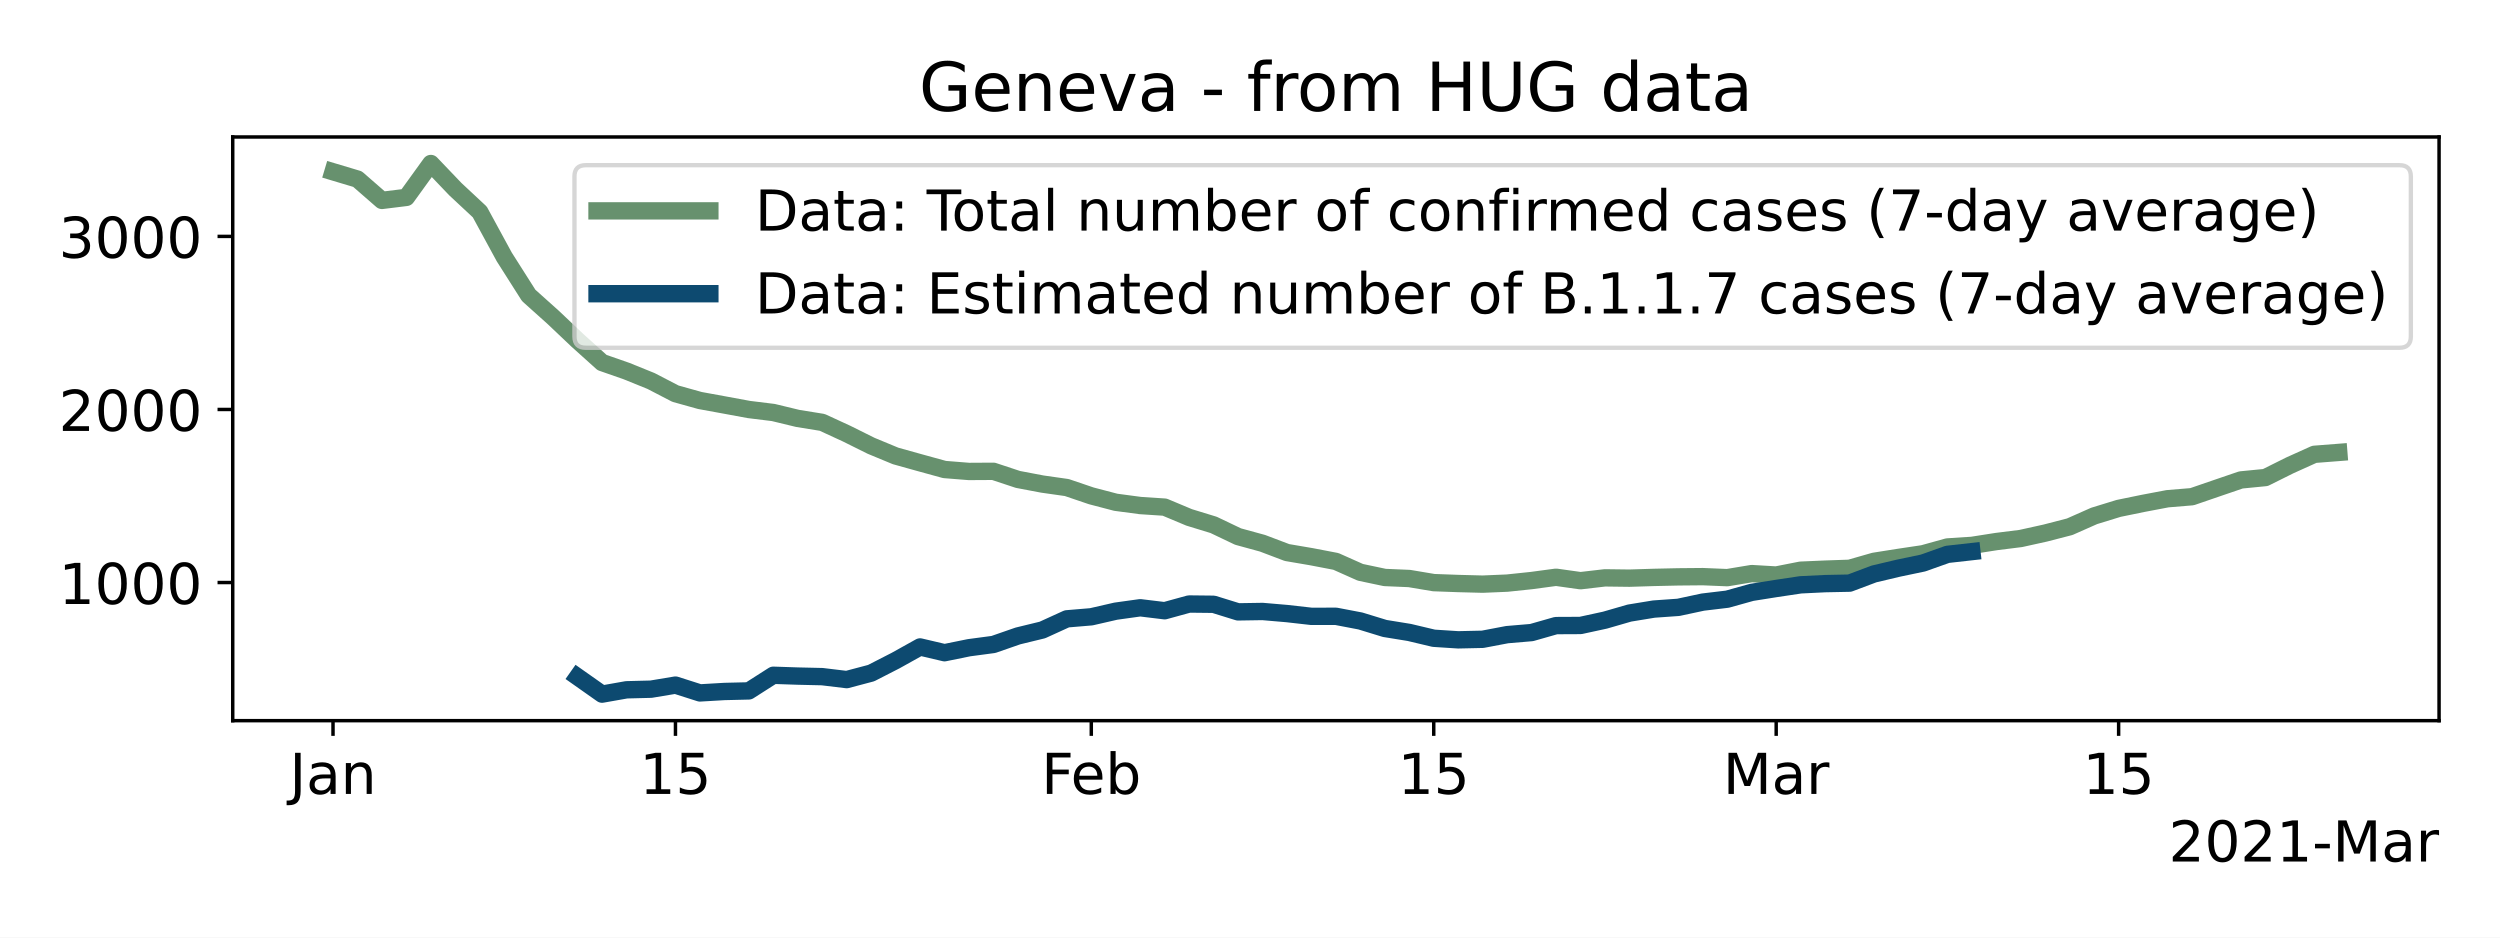
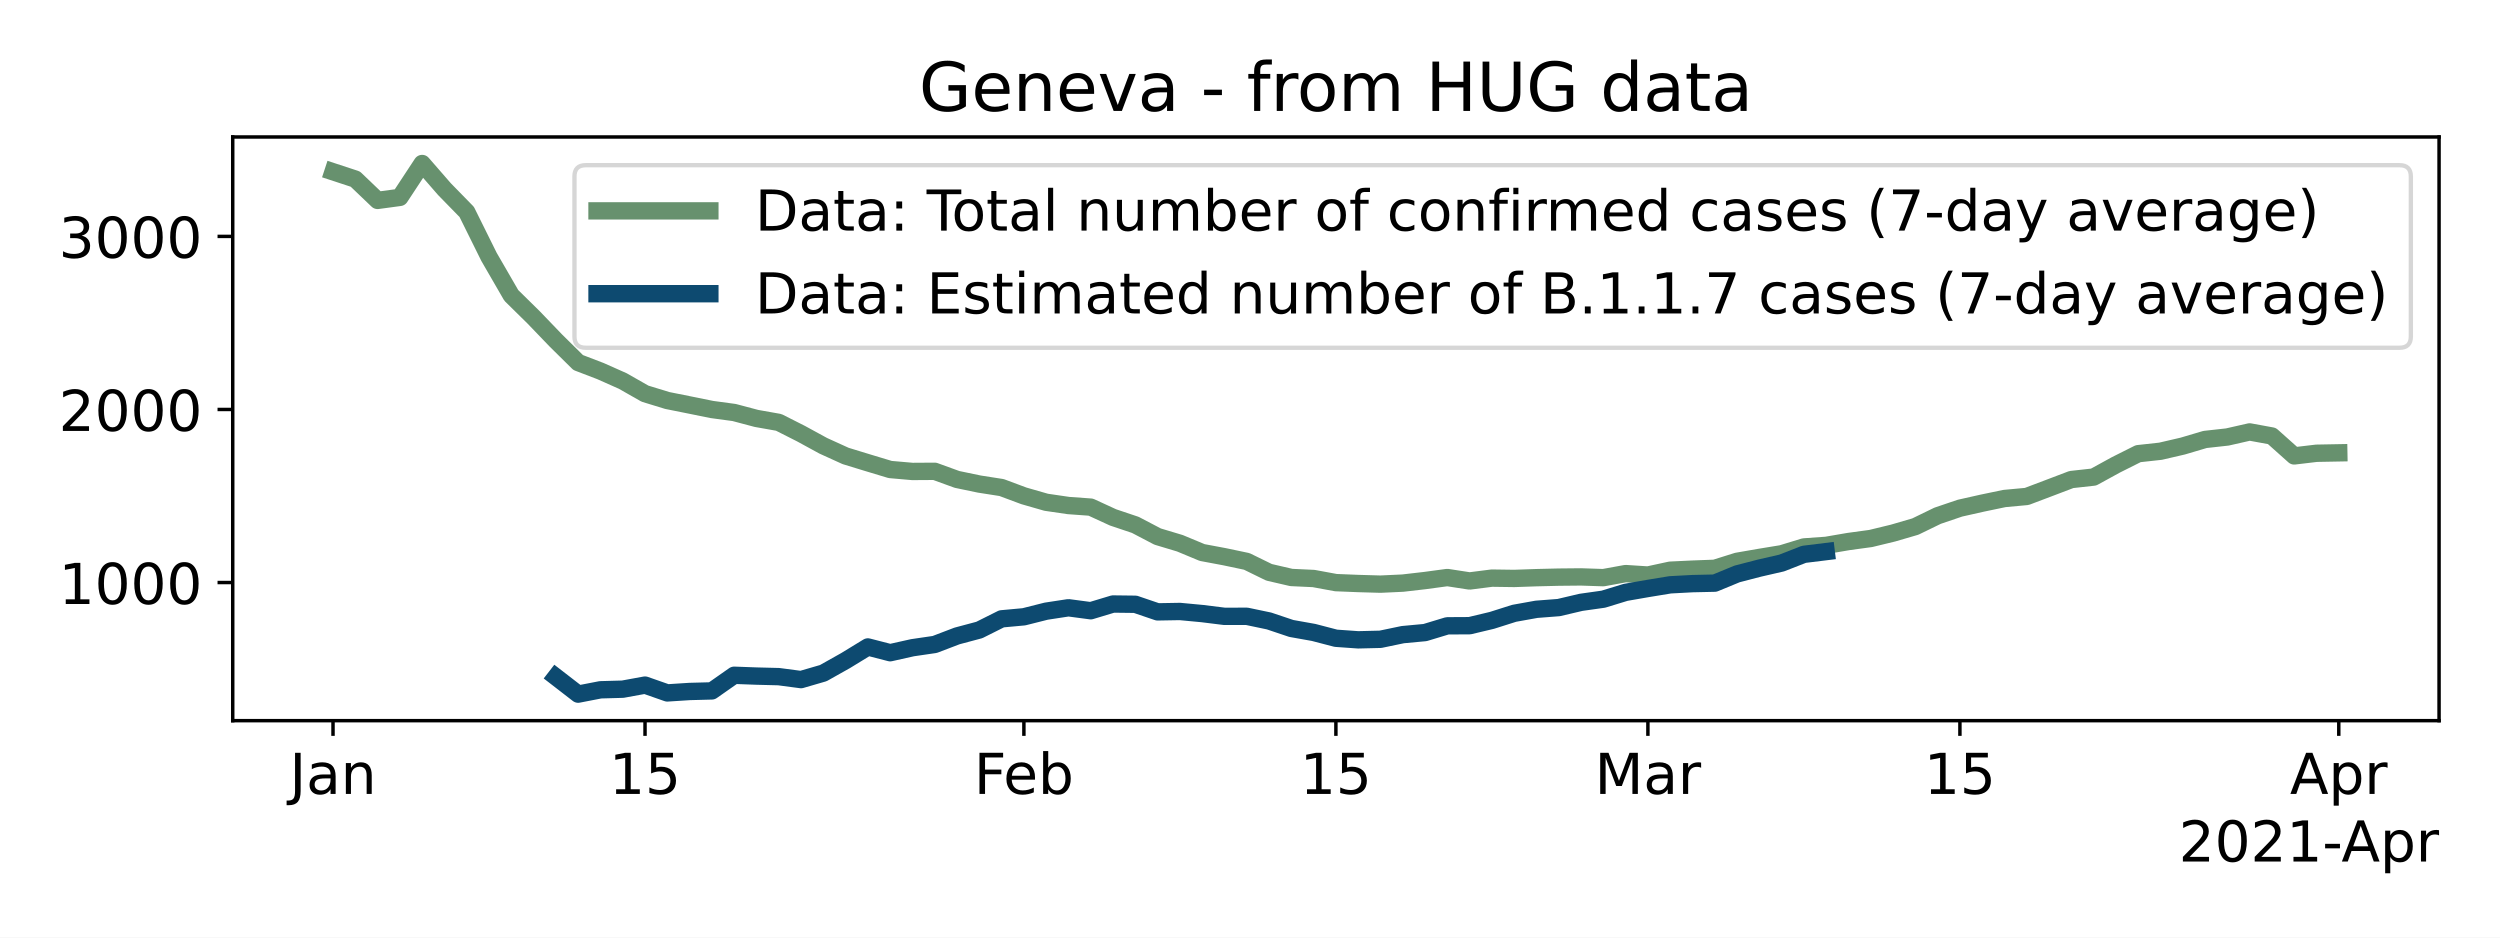
<svg xmlns="http://www.w3.org/2000/svg" xmlns:xlink="http://www.w3.org/1999/xlink" height="216pt" version="1.1" viewBox="0 0 576 216" width="576pt">
  <defs>
    <style type="text/css">*{stroke-linecap:butt;stroke-linejoin:round;}</style>
  </defs>
  <g id="figure_1">
    <g id="patch_1">
      <path d="M 0 216  L 576 216  L 576 0  L 0 0  z " style="fill:#ffffff;" />
    </g>
    <g id="axes_1">
      <g id="patch_2">
        <path d="M 53.62 166.04  L 561.96 166.04  L 561.96 31.56  L 53.62 31.56  z " style="fill:#ffffff;" />
      </g>
      <g id="matplotlib.axis_1">
        <g id="xtick_1">
          <g id="line2d_1">
            <defs>
-               <path d="M 0 0  L 0 3.5  " id="mddf7abb4ef" style="stroke:#000000;stroke-width:0.8;" />
+               <path d="M 0 0  L 0 3.5  " id="m4486defc71" style="stroke:#000000;stroke-width:0.8;" />
            </defs>
            <g>
-               <use style="stroke:#000000;stroke-width:0.8;" x="76.726" xlink:href="#mddf7abb4ef" y="166.04" />
+               <use style="stroke:#000000;stroke-width:0.8;" x="76.726" xlink:href="#m4486defc71" y="166.04" />
            </g>
          </g>
          <g id="text_1">
            <g transform="translate(66.70621 182.918)scale(0.13 -0.13)">
              <defs>
                <path d="M 9.812 72.906  L 19.672 72.906  L 19.672 5.078  Q 19.672 -8.109 14.672 -14.062  Q 9.672 -20.016 -1.422 -20.016  L -5.172 -20.016  L -5.172 -11.719  L -2.094 -11.719  Q 4.438 -11.719 7.125 -8.047  Q 9.812 -4.391 9.812 5.078  z " id="DejaVuSans-74" />
                <path d="M 34.281 27.484  Q 23.391 27.484 19.188 25  Q 14.984 22.516 14.984 16.5  Q 14.984 11.719 18.141 8.906  Q 21.297 6.109 26.703 6.109  Q 34.188 6.109 38.703 11.406  Q 43.219 16.703 43.219 25.484  L 43.219 27.484  z M 52.203 31.203  L 52.203 0  L 43.219 0  L 43.219 8.297  Q 40.141 3.328 35.547 0.953  Q 30.953 -1.422 24.312 -1.422  Q 15.922 -1.422 10.953 3.297  Q 6 8.016 6 15.922  Q 6 25.141 12.172 29.828  Q 18.359 34.516 30.609 34.516  L 43.219 34.516  L 43.219 35.406  Q 43.219 41.609 39.141 45  Q 35.062 48.391 27.688 48.391  Q 23 48.391 18.547 47.266  Q 14.109 46.141 10.016 43.891  L 10.016 52.203  Q 14.938 54.109 19.578 55.047  Q 24.219 56 28.609 56  Q 40.484 56 46.344 49.844  Q 52.203 43.703 52.203 31.203  z " id="DejaVuSans-97" />
                <path d="M 54.891 33.016  L 54.891 0  L 45.906 0  L 45.906 32.719  Q 45.906 40.484 42.875 44.328  Q 39.844 48.188 33.797 48.188  Q 26.516 48.188 22.312 43.547  Q 18.109 38.922 18.109 30.906  L 18.109 0  L 9.078 0  L 9.078 54.688  L 18.109 54.688  L 18.109 46.188  Q 21.344 51.125 25.703 53.562  Q 30.078 56 35.797 56  Q 45.219 56 50.047 50.172  Q 54.891 44.344 54.891 33.016  z " id="DejaVuSans-110" />
              </defs>
              <use xlink:href="#DejaVuSans-74" />
              <use x="29.492" xlink:href="#DejaVuSans-97" />
              <use x="90.771" xlink:href="#DejaVuSans-110" />
            </g>
          </g>
        </g>
        <g id="xtick_2">
          <g id="line2d_2">
            <g>
-               <use style="stroke:#000000;stroke-width:0.8;" x="155.626" xlink:href="#mddf7abb4ef" y="166.04" />
+               <use style="stroke:#000000;stroke-width:0.8;" x="148.613" xlink:href="#m4486defc71" y="166.04" />
            </g>
          </g>
          <g id="text_2">
-             <g transform="translate(147.3549 182.918)scale(0.13 -0.13)">
+             <g transform="translate(140.3416 182.918)scale(0.13 -0.13)">
              <defs>
                <path d="M 12.406 8.297  L 28.516 8.297  L 28.516 63.922  L 10.984 60.406  L 10.984 69.391  L 28.422 72.906  L 38.281 72.906  L 38.281 8.297  L 54.391 8.297  L 54.391 0  L 12.406 0  z " id="DejaVuSans-49" />
                <path d="M 10.797 72.906  L 49.516 72.906  L 49.516 64.594  L 19.828 64.594  L 19.828 46.734  Q 21.969 47.469 24.109 47.828  Q 26.266 48.188 28.422 48.188  Q 40.625 48.188 47.75 41.5  Q 54.891 34.812 54.891 23.391  Q 54.891 11.625 47.562 5.094  Q 40.234 -1.422 26.906 -1.422  Q 22.312 -1.422 17.547 -0.641  Q 12.797 0.141 7.719 1.703  L 7.719 11.625  Q 12.109 9.234 16.797 8.062  Q 21.484 6.891 26.703 6.891  Q 35.156 6.891 40.078 11.328  Q 45.016 15.766 45.016 23.391  Q 45.016 31 40.078 35.438  Q 35.156 39.891 26.703 39.891  Q 22.75 39.891 18.812 39.016  Q 14.891 38.141 10.797 36.281  z " id="DejaVuSans-53" />
              </defs>
              <use xlink:href="#DejaVuSans-49" />
              <use x="63.623" xlink:href="#DejaVuSans-53" />
            </g>
          </g>
        </g>
        <g id="xtick_3">
          <g id="line2d_3">
            <g>
-               <use style="stroke:#000000;stroke-width:0.8;" x="251.433" xlink:href="#mddf7abb4ef" y="166.04" />
+               <use style="stroke:#000000;stroke-width:0.8;" x="235.904" xlink:href="#m4486defc71" y="166.04" />
            </g>
          </g>
          <g id="text_3">
-             <g transform="translate(239.926 182.918)scale(0.13 -0.13)">
+             <g transform="translate(224.3965 182.918)scale(0.13 -0.13)">
              <defs>
                <path d="M 9.812 72.906  L 51.703 72.906  L 51.703 64.594  L 19.672 64.594  L 19.672 43.109  L 48.578 43.109  L 48.578 34.812  L 19.672 34.812  L 19.672 0  L 9.812 0  z " id="DejaVuSans-70" />
                <path d="M 56.203 29.594  L 56.203 25.203  L 14.891 25.203  Q 15.484 15.922 20.484 11.062  Q 25.484 6.203 34.422 6.203  Q 39.594 6.203 44.453 7.469  Q 49.312 8.734 54.109 11.281  L 54.109 2.781  Q 49.266 0.734 44.188 -0.344  Q 39.109 -1.422 33.891 -1.422  Q 20.797 -1.422 13.156 6.188  Q 5.516 13.812 5.516 26.812  Q 5.516 40.234 12.766 48.109  Q 20.016 56 32.328 56  Q 43.359 56 49.781 48.891  Q 56.203 41.797 56.203 29.594  z M 47.219 32.234  Q 47.125 39.594 43.094 43.984  Q 39.062 48.391 32.422 48.391  Q 24.906 48.391 20.391 44.141  Q 15.875 39.891 15.188 32.172  z " id="DejaVuSans-101" />
                <path d="M 48.688 27.297  Q 48.688 37.203 44.609 42.844  Q 40.531 48.484 33.406 48.484  Q 26.266 48.484 22.188 42.844  Q 18.109 37.203 18.109 27.297  Q 18.109 17.391 22.188 11.75  Q 26.266 6.109 33.406 6.109  Q 40.531 6.109 44.609 11.75  Q 48.688 17.391 48.688 27.297  z M 18.109 46.391  Q 20.953 51.266 25.266 53.625  Q 29.594 56 35.594 56  Q 45.562 56 51.781 48.094  Q 58.016 40.188 58.016 27.297  Q 58.016 14.406 51.781 6.484  Q 45.562 -1.422 35.594 -1.422  Q 29.594 -1.422 25.266 0.953  Q 20.953 3.328 18.109 8.203  L 18.109 0  L 9.078 0  L 9.078 75.984  L 18.109 75.984  z " id="DejaVuSans-98" />
              </defs>
              <use xlink:href="#DejaVuSans-70" />
              <use x="52.02" xlink:href="#DejaVuSans-101" />
              <use x="113.543" xlink:href="#DejaVuSans-98" />
            </g>
          </g>
        </g>
        <g id="xtick_4">
          <g id="line2d_4">
            <g>
-               <use style="stroke:#000000;stroke-width:0.8;" x="330.333" xlink:href="#mddf7abb4ef" y="166.04" />
+               <use style="stroke:#000000;stroke-width:0.8;" x="307.79" xlink:href="#m4486defc71" y="166.04" />
            </g>
          </g>
          <g id="text_4">
-             <g transform="translate(322.0615 182.918)scale(0.13 -0.13)">
+             <g transform="translate(299.5188 182.918)scale(0.13 -0.13)">
              <use xlink:href="#DejaVuSans-49" />
              <use x="63.623" xlink:href="#DejaVuSans-53" />
            </g>
          </g>
        </g>
        <g id="xtick_5">
          <g id="line2d_5">
            <g>
-               <use style="stroke:#000000;stroke-width:0.8;" x="409.233" xlink:href="#mddf7abb4ef" y="166.04" />
+               <use style="stroke:#000000;stroke-width:0.8;" x="379.676" xlink:href="#m4486defc71" y="166.04" />
            </g>
          </g>
          <g id="text_5">
-             <g transform="translate(396.9689 182.918)scale(0.13 -0.13)">
+             <g transform="translate(367.4128 182.918)scale(0.13 -0.13)">
              <defs>
                <path d="M 9.812 72.906  L 24.516 72.906  L 43.109 23.297  L 61.812 72.906  L 76.516 72.906  L 76.516 0  L 66.891 0  L 66.891 64.016  L 48.094 14.016  L 38.188 14.016  L 19.391 64.016  L 19.391 0  L 9.812 0  z " id="DejaVuSans-77" />
                <path d="M 41.109 46.297  Q 39.594 47.172 37.812 47.578  Q 36.031 48 33.891 48  Q 26.266 48 22.188 43.047  Q 18.109 38.094 18.109 28.812  L 18.109 0  L 9.078 0  L 9.078 54.688  L 18.109 54.688  L 18.109 46.188  Q 20.953 51.172 25.484 53.578  Q 30.031 56 36.531 56  Q 37.453 56 38.578 55.875  Q 39.703 55.766 41.062 55.516  z " id="DejaVuSans-114" />
              </defs>
              <use xlink:href="#DejaVuSans-77" />
              <use x="86.279" xlink:href="#DejaVuSans-97" />
              <use x="147.559" xlink:href="#DejaVuSans-114" />
            </g>
          </g>
        </g>
        <g id="xtick_6">
          <g id="line2d_6">
            <g>
-               <use style="stroke:#000000;stroke-width:0.8;" x="488.132" xlink:href="#mddf7abb4ef" y="166.04" />
+               <use style="stroke:#000000;stroke-width:0.8;" x="451.563" xlink:href="#m4486defc71" y="166.04" />
            </g>
          </g>
          <g id="text_6">
-             <g transform="translate(479.8611 182.918)scale(0.13 -0.13)">
+             <g transform="translate(443.2917 182.918)scale(0.13 -0.13)">
              <use xlink:href="#DejaVuSans-49" />
              <use x="63.623" xlink:href="#DejaVuSans-53" />
            </g>
          </g>
        </g>
-         <g id="text_7">
-           <g transform="translate(499.6575 198.4995)scale(0.13 -0.13)">
+         <g id="xtick_7">
+           <g id="line2d_7">
+             <g>
+               <use style="stroke:#000000;stroke-width:0.8;" x="538.854" xlink:href="#m4486defc71" y="166.04" />
+             </g>
+           </g>
+           <g id="text_7">
+             <g transform="translate(527.6086 182.918)scale(0.13 -0.13)">
+               <defs>
+                 <path d="M 34.188 63.188  L 20.797 26.906  L 47.609 26.906  z M 28.609 72.906  L 39.797 72.906  L 67.578 0  L 57.328 0  L 50.688 18.703  L 17.828 18.703  L 11.188 0  L 0.781 0  z " id="DejaVuSans-65" />
+                 <path d="M 18.109 8.203  L 18.109 -20.797  L 9.078 -20.797  L 9.078 54.688  L 18.109 54.688  L 18.109 46.391  Q 20.953 51.266 25.266 53.625  Q 29.594 56 35.594 56  Q 45.562 56 51.781 48.094  Q 58.016 40.188 58.016 27.297  Q 58.016 14.406 51.781 6.484  Q 45.562 -1.422 35.594 -1.422  Q 29.594 -1.422 25.266 0.953  Q 20.953 3.328 18.109 8.203  z M 48.688 27.297  Q 48.688 37.203 44.609 42.844  Q 40.531 48.484 33.406 48.484  Q 26.266 48.484 22.188 42.844  Q 18.109 37.203 18.109 27.297  Q 18.109 17.391 22.188 11.75  Q 26.266 6.109 33.406 6.109  Q 40.531 6.109 44.609 11.75  Q 48.688 17.391 48.688 27.297  z " id="DejaVuSans-112" />
+               </defs>
+               <use xlink:href="#DejaVuSans-65" />
+               <use x="68.408" xlink:href="#DejaVuSans-112" />
+               <use x="131.885" xlink:href="#DejaVuSans-114" />
+             </g>
+           </g>
+         </g>
+         <g id="text_8">
+           <g transform="translate(501.9873 198.4995)scale(0.13 -0.13)">
            <defs>
              <path d="M 19.188 8.297  L 53.609 8.297  L 53.609 0  L 7.328 0  L 7.328 8.297  Q 12.938 14.109 22.625 23.891  Q 32.328 33.688 34.812 36.531  Q 39.547 41.844 41.422 45.531  Q 43.312 49.219 43.312 52.781  Q 43.312 58.594 39.234 62.25  Q 35.156 65.922 28.609 65.922  Q 23.969 65.922 18.812 64.312  Q 13.672 62.703 7.812 59.422  L 7.812 69.391  Q 13.766 71.781 18.938 73  Q 24.125 74.219 28.422 74.219  Q 39.75 74.219 46.484 68.547  Q 53.219 62.891 53.219 53.422  Q 53.219 48.922 51.531 44.891  Q 49.859 40.875 45.406 35.406  Q 44.188 33.984 37.641 27.219  Q 31.109 20.453 19.188 8.297  z " id="DejaVuSans-50" />
              <path d="M 31.781 66.406  Q 24.172 66.406 20.328 58.906  Q 16.5 51.422 16.5 36.375  Q 16.5 21.391 20.328 13.891  Q 24.172 6.391 31.781 6.391  Q 39.453 6.391 43.281 13.891  Q 47.125 21.391 47.125 36.375  Q 47.125 51.422 43.281 58.906  Q 39.453 66.406 31.781 66.406  z M 31.781 74.219  Q 44.047 74.219 50.516 64.516  Q 56.984 54.828 56.984 36.375  Q 56.984 17.969 50.516 8.266  Q 44.047 -1.422 31.781 -1.422  Q 19.531 -1.422 13.062 8.266  Q 6.594 17.969 6.594 36.375  Q 6.594 54.828 13.062 64.516  Q 19.531 74.219 31.781 74.219  z " id="DejaVuSans-48" />
              <path d="M 4.891 31.391  L 31.203 31.391  L 31.203 23.391  L 4.891 23.391  z " id="DejaVuSans-45" />
            </defs>
            <use xlink:href="#DejaVuSans-50" />
            <use x="63.623" xlink:href="#DejaVuSans-48" />
            <use x="127.246" xlink:href="#DejaVuSans-50" />
            <use x="190.869" xlink:href="#DejaVuSans-49" />
            <use x="254.492" xlink:href="#DejaVuSans-45" />
-             <use x="290.576" xlink:href="#DejaVuSans-77" />
-             <use x="376.855" xlink:href="#DejaVuSans-97" />
-             <use x="438.135" xlink:href="#DejaVuSans-114" />
+             <use x="288.326" xlink:href="#DejaVuSans-65" />
+             <use x="356.734" xlink:href="#DejaVuSans-112" />
+             <use x="420.211" xlink:href="#DejaVuSans-114" />
          </g>
        </g>
      </g>
      <g id="matplotlib.axis_2">
        <g id="ytick_1">
-           <g id="line2d_7">
+           <g id="line2d_8">
            <defs>
-               <path d="M 0 0  L -3.5 0  " id="m62a5bfc1b5" style="stroke:#000000;stroke-width:0.8;" />
+               <path d="M 0 0  L -3.5 0  " id="mac15a9828e" style="stroke:#000000;stroke-width:0.8;" />
            </defs>
            <g>
-               <use style="stroke:#000000;stroke-width:0.8;" x="53.62" xlink:href="#m62a5bfc1b5" y="134.219" />
-             </g>
-           </g>
-           <g id="text_8">
+               <use style="stroke:#000000;stroke-width:0.8;" x="53.62" xlink:href="#mac15a9828e" y="134.219" />
+             </g>
+           </g>
+           <g id="text_9">
            <g transform="translate(13.535 139.1575)scale(0.13 -0.13)">
              <use xlink:href="#DejaVuSans-49" />
              <use x="63.623" xlink:href="#DejaVuSans-48" />
              <use x="127.246" xlink:href="#DejaVuSans-48" />
              <use x="190.869" xlink:href="#DejaVuSans-48" />
            </g>
          </g>
        </g>
        <g id="ytick_2">
-           <g id="line2d_8">
-             <g>
-               <use style="stroke:#000000;stroke-width:0.8;" x="53.62" xlink:href="#m62a5bfc1b5" y="94.342" />
-             </g>
-           </g>
-           <g id="text_9">
+           <g id="line2d_9">
+             <g>
+               <use style="stroke:#000000;stroke-width:0.8;" x="53.62" xlink:href="#mac15a9828e" y="94.342" />
+             </g>
+           </g>
+           <g id="text_10">
            <g transform="translate(13.535 99.2814)scale(0.13 -0.13)">
              <use xlink:href="#DejaVuSans-50" />
              <use x="63.623" xlink:href="#DejaVuSans-48" />
              <use x="127.246" xlink:href="#DejaVuSans-48" />
              <use x="190.869" xlink:href="#DejaVuSans-48" />
            </g>
          </g>
        </g>
        <g id="ytick_3">
-           <g id="line2d_9">
-             <g>
-               <use style="stroke:#000000;stroke-width:0.8;" x="53.62" xlink:href="#m62a5bfc1b5" y="54.466" />
-             </g>
-           </g>
-           <g id="text_10">
+           <g id="line2d_10">
+             <g>
+               <use style="stroke:#000000;stroke-width:0.8;" x="53.62" xlink:href="#mac15a9828e" y="54.466" />
+             </g>
+           </g>
+           <g id="text_11">
            <g transform="translate(13.535 59.40526)scale(0.13 -0.13)">
              <defs>
                <path d="M 40.578 39.312  Q 47.656 37.797 51.625 33  Q 55.609 28.219 55.609 21.188  Q 55.609 10.406 48.188 4.484  Q 40.766 -1.422 27.094 -1.422  Q 22.516 -1.422 17.656 -0.516  Q 12.797 0.391 7.625 2.203  L 7.625 11.719  Q 11.719 9.328 16.594 8.109  Q 21.484 6.891 26.812 6.891  Q 36.078 6.891 40.938 10.547  Q 45.797 14.203 45.797 21.188  Q 45.797 27.641 41.281 31.266  Q 36.766 34.906 28.719 34.906  L 20.219 34.906  L 20.219 43.016  L 29.109 43.016  Q 36.375 43.016 40.234 45.922  Q 44.094 48.828 44.094 54.297  Q 44.094 59.906 40.109 62.906  Q 36.141 65.922 28.719 65.922  Q 24.656 65.922 20.016 65.031  Q 15.375 64.156 9.812 62.312  L 9.812 71.094  Q 15.438 72.656 20.344 73.438  Q 25.25 74.219 29.594 74.219  Q 40.828 74.219 47.359 69.109  Q 53.906 64.016 53.906 55.328  Q 53.906 49.266 50.438 45.094  Q 46.969 40.922 40.578 39.312  z " id="DejaVuSans-51" />
              </defs>
              <use xlink:href="#DejaVuSans-51" />
              <use x="63.623" xlink:href="#DejaVuSans-48" />
              <use x="127.246" xlink:href="#DejaVuSans-48" />
              <use x="190.869" xlink:href="#DejaVuSans-48" />
            </g>
          </g>
        </g>
      </g>
-       <g id="line2d_10">
-         <path clip-path="url(#p58fa63715e)" d="M 76.726 39.575  L 82.362 41.262  L 87.998 46.172  L 93.633 45.477  L 99.269 37.673  L 104.905 43.574  L 110.541 48.832  L 116.176 59.189  L 121.812 68.064  L 127.448 73.117  L 133.083 78.46  L 138.719 83.53  L 144.355 85.496  L 149.99 87.78  L 155.626 90.702  L 161.262 92.275  L 166.898 93.306  L 172.533 94.348  L 178.169 95.043  L 183.805 96.405  L 189.44 97.316  L 195.076 99.914  L 200.712 102.716  L 206.347 105.052  L 211.983 106.624  L 217.619 108.174  L 223.255 108.624  L 228.89 108.59  L 234.526 110.458  L 240.162 111.529  L 245.797 112.332  L 251.433 114.246  L 257.069 115.722  L 262.704 116.474  L 268.34 116.844  L 273.976 119.208  L 279.612 120.934  L 285.247 123.623  L 290.883 125.167  L 296.519 127.303  L 302.154 128.266  L 307.79 129.348  L 313.426 131.86  L 319.061 133.051  L 324.697 133.29  L 330.333 134.236  L 335.968 134.441  L 341.604 134.589  L 347.24 134.35  L 352.876 133.757  L 358.511 132.999  L 364.147 133.791  L 369.783 133.136  L 375.418 133.21  L 381.054 133.034  L 386.69 132.908  L 392.325 132.857  L 397.961 133.091  L 403.597 132.156  L 409.233 132.487  L 414.868 131.376  L 420.504 131.131  L 426.14 130.937  L 431.775 129.325  L 437.411 128.431  L 443.047 127.588  L 448.682 126.021  L 454.318 125.657  L 459.954 124.774  L 465.59 124.067  L 471.225 122.82  L 476.861 121.361  L 482.497 118.866  L 488.132 117.134  L 493.768 115.978  L 499.404 114.907  L 505.039 114.44  L 510.675 112.503  L 516.311 110.578  L 521.947 110.025  L 527.582 107.217  L 533.218 104.676  L 538.854 104.237  " style="fill:none;stroke:#67916e;stroke-linecap:square;stroke-width:4;" />
-       </g>
      <g id="line2d_11">
-         <path clip-path="url(#p58fa63715e)" d="M 133.083 155.957  L 138.719 159.927  L 144.355 158.93  L 149.99 158.788  L 155.626 157.848  L 161.262 159.648  L 166.898 159.318  L 172.533 159.181  L 178.169 155.581  L 183.805 155.769  L 189.44 155.9  L 195.076 156.578  L 200.712 155.085  L 206.347 152.197  L 211.983 149.058  L 217.619 150.385  L 223.255 149.235  L 228.89 148.483  L 234.526 146.523  L 240.162 145.15  L 245.797 142.581  L 251.433 142.108  L 257.069 140.815  L 262.704 140.029  L 268.34 140.713  L 273.976 139.163  L 279.612 139.226  L 285.247 140.975  L 290.883 140.884  L 296.519 141.368  L 302.154 142.006  L 307.79 141.994  L 313.426 143.071  L 319.061 144.797  L 324.697 145.714  L 330.333 147.053  L 335.968 147.418  L 341.604 147.292  L 347.24 146.221  L 352.876 145.743  L 358.511 144.136  L 364.147 144.108  L 369.783 142.883  L 375.418 141.254  L 381.054 140.331  L 386.69 139.932  L 392.325 138.725  L 397.961 138.052  L 403.597 136.48  L 409.233 135.586  L 414.868 134.743  L 420.504 134.469  L 426.14 134.355  L 431.775 132.236  L 437.411 130.903  L 443.047 129.724  L 448.682 127.724  L 454.318 127.092  " style="fill:none;stroke:#0d4a70;stroke-linecap:square;stroke-width:4;" />
+         <path clip-path="url(#pf84879efd0)" d="M 76.726 39.575  L 81.861 41.262  L 86.996 46.172  L 92.131 45.477  L 97.265 37.673  L 102.4 43.574  L 107.535 48.832  L 112.67 59.189  L 117.804 68.064  L 122.939 73.117  L 128.074 78.46  L 133.209 83.53  L 138.343 85.496  L 143.478 87.78  L 148.613 90.702  L 153.748 92.275  L 158.882 93.306  L 164.017 94.348  L 169.152 95.043  L 174.287 96.405  L 179.421 97.316  L 184.556 99.914  L 189.691 102.716  L 194.826 105.052  L 199.96 106.624  L 205.095 108.174  L 210.23 108.624  L 215.365 108.59  L 220.499 110.458  L 225.634 111.529  L 230.769 112.332  L 235.904 114.246  L 241.038 115.722  L 246.173 116.474  L 251.308 116.844  L 256.443 119.208  L 261.577 120.934  L 266.712 123.623  L 271.847 125.167  L 276.982 127.303  L 282.116 128.266  L 287.251 129.348  L 292.386 131.86  L 297.521 133.051  L 302.655 133.29  L 307.79 134.236  L 312.925 134.441  L 318.059 134.589  L 323.194 134.35  L 328.329 133.757  L 333.464 133.062  L 338.598 133.854  L 343.733 133.199  L 348.868 133.273  L 354.003 133.096  L 359.137 132.971  L 364.272 132.92  L 369.407 133.091  L 374.542 132.156  L 379.676 132.487  L 384.811 131.376  L 389.946 131.131  L 395.081 130.937  L 400.215 129.325  L 405.35 128.431  L 410.485 127.588  L 415.62 126.015  L 420.754 125.651  L 425.889 124.768  L 431.024 124.067  L 436.159 122.82  L 441.293 121.321  L 446.428 118.826  L 451.563 117.083  L 456.698 115.927  L 461.832 114.856  L 466.967 114.383  L 472.102 112.44  L 477.237 110.487  L 482.371 109.917  L 487.506 107.103  L 492.641 104.528  L 497.776 103.964  L 502.91 102.773  L 508.045 101.252  L 513.18 100.683  L 518.315 99.515  L 523.449 100.455  L 528.584 105.041  L 533.719 104.431  L 538.854 104.334  " style="fill:none;stroke:#67916e;stroke-linecap:square;stroke-width:4;" />
+       </g>
+       <g id="line2d_12">
+         <path clip-path="url(#pf84879efd0)" d="M 128.074 155.957  L 133.209 159.927  L 138.343 158.93  L 143.478 158.788  L 148.613 157.848  L 153.748 159.648  L 158.882 159.318  L 164.017 159.181  L 169.152 155.581  L 174.287 155.769  L 179.421 155.9  L 184.556 156.578  L 189.691 155.085  L 194.826 152.197  L 199.96 149.058  L 205.095 150.385  L 210.23 149.235  L 215.365 148.483  L 220.499 146.523  L 225.634 145.15  L 230.769 142.581  L 235.904 142.108  L 241.038 140.815  L 246.173 140.029  L 251.308 140.713  L 256.443 139.163  L 261.577 139.226  L 266.712 140.975  L 271.847 140.884  L 276.982 141.368  L 282.116 142.006  L 287.251 141.994  L 292.386 143.071  L 297.521 144.797  L 302.655 145.714  L 307.79 147.053  L 312.925 147.418  L 318.059 147.292  L 323.194 146.221  L 328.329 145.743  L 333.464 144.188  L 338.598 144.159  L 343.733 142.934  L 348.868 141.305  L 354.003 140.382  L 359.137 139.984  L 364.272 138.776  L 369.407 138.052  L 374.542 136.48  L 379.676 135.586  L 384.811 134.743  L 389.946 134.469  L 395.081 134.355  L 400.215 132.236  L 405.35 130.903  L 410.485 129.724  L 415.62 127.719  L 420.754 127.086  " style="fill:none;stroke:#0d4a70;stroke-linecap:square;stroke-width:4;" />
      </g>
      <g id="patch_3">
        <path d="M 53.62 166.04  L 53.62 31.56  " style="fill:none;stroke:#000000;stroke-linecap:square;stroke-linejoin:miter;stroke-width:0.8;" />
      </g>
      <g id="patch_4">
        <path d="M 561.96 166.04  L 561.96 31.56  " style="fill:none;stroke:#000000;stroke-linecap:square;stroke-linejoin:miter;stroke-width:0.8;" />
      </g>
      <g id="patch_5">
        <path d="M 53.62 166.04  L 561.96 166.04  " style="fill:none;stroke:#000000;stroke-linecap:square;stroke-linejoin:miter;stroke-width:0.8;" />
      </g>
      <g id="patch_6">
        <path d="M 53.62 31.56  L 561.96 31.56  " style="fill:none;stroke:#000000;stroke-linecap:square;stroke-linejoin:miter;stroke-width:0.8;" />
      </g>
-       <g id="text_11">
+       <g id="text_12">
        <g transform="translate(211.7428 25.56)scale(0.156 -0.156)">
          <defs>
            <path d="M 59.516 10.406  L 59.516 29.984  L 43.406 29.984  L 43.406 38.094  L 69.281 38.094  L 69.281 6.781  Q 63.578 2.734 56.688 0.656  Q 49.812 -1.422 42 -1.422  Q 24.906 -1.422 15.25 8.562  Q 5.609 18.562 5.609 36.375  Q 5.609 54.25 15.25 64.234  Q 24.906 74.219 42 74.219  Q 49.125 74.219 55.547 72.453  Q 61.969 70.703 67.391 67.281  L 67.391 56.781  Q 61.922 61.422 55.766 63.766  Q 49.609 66.109 42.828 66.109  Q 29.438 66.109 22.719 58.641  Q 16.016 51.172 16.016 36.375  Q 16.016 21.625 22.719 14.156  Q 29.438 6.688 42.828 6.688  Q 48.047 6.688 52.141 7.594  Q 56.25 8.5 59.516 10.406  z " id="DejaVuSans-71" />
            <path d="M 2.984 54.688  L 12.5 54.688  L 29.594 8.797  L 46.688 54.688  L 56.203 54.688  L 35.688 0  L 23.484 0  z " id="DejaVuSans-118" />
            <path id="DejaVuSans-32" />
            <path d="M 37.109 75.984  L 37.109 68.5  L 28.516 68.5  Q 23.688 68.5 21.797 66.547  Q 19.922 64.594 19.922 59.516  L 19.922 54.688  L 34.719 54.688  L 34.719 47.703  L 19.922 47.703  L 19.922 0  L 10.891 0  L 10.891 47.703  L 2.297 47.703  L 2.297 54.688  L 10.891 54.688  L 10.891 58.5  Q 10.891 67.625 15.141 71.797  Q 19.391 75.984 28.609 75.984  z " id="DejaVuSans-102" />
            <path d="M 30.609 48.391  Q 23.391 48.391 19.188 42.75  Q 14.984 37.109 14.984 27.297  Q 14.984 17.484 19.156 11.844  Q 23.344 6.203 30.609 6.203  Q 37.797 6.203 41.984 11.859  Q 46.188 17.531 46.188 27.297  Q 46.188 37.016 41.984 42.703  Q 37.797 48.391 30.609 48.391  z M 30.609 56  Q 42.328 56 49.016 48.375  Q 55.719 40.766 55.719 27.297  Q 55.719 13.875 49.016 6.219  Q 42.328 -1.422 30.609 -1.422  Q 18.844 -1.422 12.172 6.219  Q 5.516 13.875 5.516 27.297  Q 5.516 40.766 12.172 48.375  Q 18.844 56 30.609 56  z " id="DejaVuSans-111" />
            <path d="M 52 44.188  Q 55.375 50.25 60.062 53.125  Q 64.75 56 71.094 56  Q 79.641 56 84.281 50.016  Q 88.922 44.047 88.922 33.016  L 88.922 0  L 79.891 0  L 79.891 32.719  Q 79.891 40.578 77.094 44.375  Q 74.312 48.188 68.609 48.188  Q 61.625 48.188 57.562 43.547  Q 53.516 38.922 53.516 30.906  L 53.516 0  L 44.484 0  L 44.484 32.719  Q 44.484 40.625 41.703 44.406  Q 38.922 48.188 33.109 48.188  Q 26.219 48.188 22.156 43.531  Q 18.109 38.875 18.109 30.906  L 18.109 0  L 9.078 0  L 9.078 54.688  L 18.109 54.688  L 18.109 46.188  Q 21.188 51.219 25.484 53.609  Q 29.781 56 35.688 56  Q 41.656 56 45.828 52.969  Q 50 49.953 52 44.188  z " id="DejaVuSans-109" />
            <path d="M 9.812 72.906  L 19.672 72.906  L 19.672 43.016  L 55.516 43.016  L 55.516 72.906  L 65.375 72.906  L 65.375 0  L 55.516 0  L 55.516 34.719  L 19.672 34.719  L 19.672 0  L 9.812 0  z " id="DejaVuSans-72" />
            <path d="M 8.688 72.906  L 18.609 72.906  L 18.609 28.609  Q 18.609 16.891 22.844 11.734  Q 27.094 6.594 36.625 6.594  Q 46.094 6.594 50.344 11.734  Q 54.594 16.891 54.594 28.609  L 54.594 72.906  L 64.5 72.906  L 64.5 27.391  Q 64.5 13.141 57.438 5.859  Q 50.391 -1.422 36.625 -1.422  Q 22.797 -1.422 15.734 5.859  Q 8.688 13.141 8.688 27.391  z " id="DejaVuSans-85" />
            <path d="M 45.406 46.391  L 45.406 75.984  L 54.391 75.984  L 54.391 0  L 45.406 0  L 45.406 8.203  Q 42.578 3.328 38.25 0.953  Q 33.938 -1.422 27.875 -1.422  Q 17.969 -1.422 11.734 6.484  Q 5.516 14.406 5.516 27.297  Q 5.516 40.188 11.734 48.094  Q 17.969 56 27.875 56  Q 33.938 56 38.25 53.625  Q 42.578 51.266 45.406 46.391  z M 14.797 27.297  Q 14.797 17.391 18.875 11.75  Q 22.953 6.109 30.078 6.109  Q 37.203 6.109 41.297 11.75  Q 45.406 17.391 45.406 27.297  Q 45.406 37.203 41.297 42.844  Q 37.203 48.484 30.078 48.484  Q 22.953 48.484 18.875 42.844  Q 14.797 37.203 14.797 27.297  z " id="DejaVuSans-100" />
            <path d="M 18.312 70.219  L 18.312 54.688  L 36.812 54.688  L 36.812 47.703  L 18.312 47.703  L 18.312 18.016  Q 18.312 11.328 20.141 9.422  Q 21.969 7.516 27.594 7.516  L 36.812 7.516  L 36.812 0  L 27.594 0  Q 17.188 0 13.234 3.875  Q 9.281 7.766 9.281 18.016  L 9.281 47.703  L 2.688 47.703  L 2.688 54.688  L 9.281 54.688  L 9.281 70.219  z " id="DejaVuSans-116" />
          </defs>
          <use xlink:href="#DejaVuSans-71" />
          <use x="77.49" xlink:href="#DejaVuSans-101" />
          <use x="139.014" xlink:href="#DejaVuSans-110" />
          <use x="202.393" xlink:href="#DejaVuSans-101" />
          <use x="263.916" xlink:href="#DejaVuSans-118" />
          <use x="323.096" xlink:href="#DejaVuSans-97" />
          <use x="384.375" xlink:href="#DejaVuSans-32" />
          <use x="416.162" xlink:href="#DejaVuSans-45" />
          <use x="452.246" xlink:href="#DejaVuSans-32" />
          <use x="484.033" xlink:href="#DejaVuSans-102" />
          <use x="519.238" xlink:href="#DejaVuSans-114" />
          <use x="558.102" xlink:href="#DejaVuSans-111" />
          <use x="619.283" xlink:href="#DejaVuSans-109" />
          <use x="716.695" xlink:href="#DejaVuSans-32" />
          <use x="748.482" xlink:href="#DejaVuSans-72" />
          <use x="823.678" xlink:href="#DejaVuSans-85" />
          <use x="896.871" xlink:href="#DejaVuSans-71" />
          <use x="974.361" xlink:href="#DejaVuSans-32" />
          <use x="1006.148" xlink:href="#DejaVuSans-100" />
          <use x="1069.625" xlink:href="#DejaVuSans-97" />
          <use x="1130.904" xlink:href="#DejaVuSans-116" />
          <use x="1170.113" xlink:href="#DejaVuSans-97" />
        </g>
      </g>
      <g id="legend_1">
        <g id="patch_7">
          <path d="M 134.953 80.123  L 552.86 80.123  Q 555.46 80.123 555.46 77.523  L 555.46 40.66  Q 555.46 38.06 552.86 38.06  L 134.953 38.06  Q 132.353 38.06 132.353 40.66  L 132.353 77.523  Q 132.353 80.123 134.953 80.123  z " style="fill:#ffffff;opacity:0.8;stroke:#cccccc;stroke-linejoin:miter;" />
        </g>
-         <g id="line2d_12">
+         <g id="line2d_13">
          <path d="M 137.553 48.588  L 163.553 48.588  " style="fill:none;stroke:#67916e;stroke-linecap:square;stroke-width:4;" />
        </g>
-         <g id="line2d_13" />
-         <g id="text_12">
+         <g id="line2d_14" />
+         <g id="text_13">
          <g transform="translate(173.9527 53.13797)scale(0.13 -0.13)">
            <defs>
              <path d="M 19.672 64.797  L 19.672 8.109  L 31.594 8.109  Q 46.688 8.109 53.688 14.938  Q 60.688 21.781 60.688 36.531  Q 60.688 51.172 53.688 57.984  Q 46.688 64.797 31.594 64.797  z M 9.812 72.906  L 30.078 72.906  Q 51.266 72.906 61.172 64.094  Q 71.094 55.281 71.094 36.531  Q 71.094 17.672 61.125 8.828  Q 51.172 0 30.078 0  L 9.812 0  z " id="DejaVuSans-68" />
              <path d="M 11.719 12.406  L 22.016 12.406  L 22.016 0  L 11.719 0  z M 11.719 51.703  L 22.016 51.703  L 22.016 39.312  L 11.719 39.312  z " id="DejaVuSans-58" />
              <path d="M -0.297 72.906  L 61.375 72.906  L 61.375 64.594  L 35.5 64.594  L 35.5 0  L 25.594 0  L 25.594 64.594  L -0.297 64.594  z " id="DejaVuSans-84" />
              <path d="M 9.422 75.984  L 18.406 75.984  L 18.406 0  L 9.422 0  z " id="DejaVuSans-108" />
              <path d="M 8.5 21.578  L 8.5 54.688  L 17.484 54.688  L 17.484 21.922  Q 17.484 14.156 20.5 10.266  Q 23.531 6.391 29.594 6.391  Q 36.859 6.391 41.078 11.031  Q 45.312 15.672 45.312 23.688  L 45.312 54.688  L 54.297 54.688  L 54.297 0  L 45.312 0  L 45.312 8.406  Q 42.047 3.422 37.719 1  Q 33.406 -1.422 27.688 -1.422  Q 18.266 -1.422 13.375 4.438  Q 8.5 10.297 8.5 21.578  z M 31.109 56  z " id="DejaVuSans-117" />
              <path d="M 48.781 52.594  L 48.781 44.188  Q 44.969 46.297 41.141 47.344  Q 37.312 48.391 33.406 48.391  Q 24.656 48.391 19.812 42.844  Q 14.984 37.312 14.984 27.297  Q 14.984 17.281 19.812 11.734  Q 24.656 6.203 33.406 6.203  Q 37.312 6.203 41.141 7.25  Q 44.969 8.297 48.781 10.406  L 48.781 2.094  Q 45.016 0.344 40.984 -0.531  Q 36.969 -1.422 32.422 -1.422  Q 20.062 -1.422 12.781 6.344  Q 5.516 14.109 5.516 27.297  Q 5.516 40.672 12.859 48.328  Q 20.219 56 33.016 56  Q 37.156 56 41.109 55.141  Q 45.062 54.297 48.781 52.594  z " id="DejaVuSans-99" />
              <path d="M 9.422 54.688  L 18.406 54.688  L 18.406 0  L 9.422 0  z M 9.422 75.984  L 18.406 75.984  L 18.406 64.594  L 9.422 64.594  z " id="DejaVuSans-105" />
              <path d="M 44.281 53.078  L 44.281 44.578  Q 40.484 46.531 36.375 47.5  Q 32.281 48.484 27.875 48.484  Q 21.188 48.484 17.844 46.438  Q 14.5 44.391 14.5 40.281  Q 14.5 37.156 16.891 35.375  Q 19.281 33.594 26.516 31.984  L 29.594 31.297  Q 39.156 29.25 43.188 25.516  Q 47.219 21.781 47.219 15.094  Q 47.219 7.469 41.188 3.016  Q 35.156 -1.422 24.609 -1.422  Q 20.219 -1.422 15.453 -0.562  Q 10.688 0.297 5.422 2  L 5.422 11.281  Q 10.406 8.688 15.234 7.391  Q 20.062 6.109 24.812 6.109  Q 31.156 6.109 34.562 8.281  Q 37.984 10.453 37.984 14.406  Q 37.984 18.062 35.516 20.016  Q 33.062 21.969 24.703 23.781  L 21.578 24.516  Q 13.234 26.266 9.516 29.906  Q 5.812 33.547 5.812 39.891  Q 5.812 47.609 11.281 51.797  Q 16.75 56 26.812 56  Q 31.781 56 36.172 55.266  Q 40.578 54.547 44.281 53.078  z " id="DejaVuSans-115" />
              <path d="M 31 75.875  Q 24.469 64.656 21.281 53.656  Q 18.109 42.672 18.109 31.391  Q 18.109 20.125 21.312 9.062  Q 24.516 -2 31 -13.188  L 23.188 -13.188  Q 15.875 -1.703 12.234 9.375  Q 8.594 20.453 8.594 31.391  Q 8.594 42.281 12.203 53.312  Q 15.828 64.359 23.188 75.875  z " id="DejaVuSans-40" />
              <path d="M 8.203 72.906  L 55.078 72.906  L 55.078 68.703  L 28.609 0  L 18.312 0  L 43.219 64.594  L 8.203 64.594  z " id="DejaVuSans-55" />
              <path d="M 32.172 -5.078  Q 28.375 -14.844 24.75 -17.812  Q 21.141 -20.797 15.094 -20.797  L 7.906 -20.797  L 7.906 -13.281  L 13.188 -13.281  Q 16.891 -13.281 18.938 -11.516  Q 21 -9.766 23.484 -3.219  L 25.094 0.875  L 2.984 54.688  L 12.5 54.688  L 29.594 11.922  L 46.688 54.688  L 56.203 54.688  z " id="DejaVuSans-121" />
              <path d="M 45.406 27.984  Q 45.406 37.75 41.375 43.109  Q 37.359 48.484 30.078 48.484  Q 22.859 48.484 18.828 43.109  Q 14.797 37.75 14.797 27.984  Q 14.797 18.266 18.828 12.891  Q 22.859 7.516 30.078 7.516  Q 37.359 7.516 41.375 12.891  Q 45.406 18.266 45.406 27.984  z M 54.391 6.781  Q 54.391 -7.172 48.188 -13.984  Q 42 -20.797 29.203 -20.797  Q 24.469 -20.797 20.266 -20.094  Q 16.062 -19.391 12.109 -17.922  L 12.109 -9.188  Q 16.062 -11.328 19.922 -12.344  Q 23.781 -13.375 27.781 -13.375  Q 36.625 -13.375 41.016 -8.766  Q 45.406 -4.156 45.406 5.172  L 45.406 9.625  Q 42.625 4.781 38.281 2.391  Q 33.938 0 27.875 0  Q 17.828 0 11.672 7.656  Q 5.516 15.328 5.516 27.984  Q 5.516 40.672 11.672 48.328  Q 17.828 56 27.875 56  Q 33.938 56 38.281 53.609  Q 42.625 51.219 45.406 46.391  L 45.406 54.688  L 54.391 54.688  z " id="DejaVuSans-103" />
              <path d="M 8.016 75.875  L 15.828 75.875  Q 23.141 64.359 26.781 53.312  Q 30.422 42.281 30.422 31.391  Q 30.422 20.453 26.781 9.375  Q 23.141 -1.703 15.828 -13.188  L 8.016 -13.188  Q 14.5 -2 17.703 9.062  Q 20.906 20.125 20.906 31.391  Q 20.906 42.672 17.703 53.656  Q 14.5 64.656 8.016 75.875  z " id="DejaVuSans-41" />
            </defs>
            <use xlink:href="#DejaVuSans-68" />
            <use x="77.002" xlink:href="#DejaVuSans-97" />
            <use x="138.281" xlink:href="#DejaVuSans-116" />
            <use x="177.49" xlink:href="#DejaVuSans-97" />
            <use x="238.77" xlink:href="#DejaVuSans-58" />
            <use x="272.461" xlink:href="#DejaVuSans-32" />
            <use x="304.248" xlink:href="#DejaVuSans-84" />
            <use x="348.332" xlink:href="#DejaVuSans-111" />
            <use x="409.514" xlink:href="#DejaVuSans-116" />
            <use x="448.723" xlink:href="#DejaVuSans-97" />
            <use x="510.002" xlink:href="#DejaVuSans-108" />
            <use x="537.785" xlink:href="#DejaVuSans-32" />
            <use x="569.572" xlink:href="#DejaVuSans-110" />
            <use x="632.951" xlink:href="#DejaVuSans-117" />
            <use x="696.33" xlink:href="#DejaVuSans-109" />
            <use x="793.742" xlink:href="#DejaVuSans-98" />
            <use x="857.219" xlink:href="#DejaVuSans-101" />
            <use x="918.742" xlink:href="#DejaVuSans-114" />
            <use x="959.855" xlink:href="#DejaVuSans-32" />
            <use x="991.643" xlink:href="#DejaVuSans-111" />
            <use x="1052.824" xlink:href="#DejaVuSans-102" />
            <use x="1088.029" xlink:href="#DejaVuSans-32" />
            <use x="1119.816" xlink:href="#DejaVuSans-99" />
            <use x="1174.797" xlink:href="#DejaVuSans-111" />
            <use x="1235.979" xlink:href="#DejaVuSans-110" />
            <use x="1299.357" xlink:href="#DejaVuSans-102" />
            <use x="1334.562" xlink:href="#DejaVuSans-105" />
            <use x="1362.346" xlink:href="#DejaVuSans-114" />
            <use x="1401.709" xlink:href="#DejaVuSans-109" />
            <use x="1499.121" xlink:href="#DejaVuSans-101" />
            <use x="1560.645" xlink:href="#DejaVuSans-100" />
            <use x="1624.121" xlink:href="#DejaVuSans-32" />
            <use x="1655.908" xlink:href="#DejaVuSans-99" />
            <use x="1710.889" xlink:href="#DejaVuSans-97" />
            <use x="1772.168" xlink:href="#DejaVuSans-115" />
            <use x="1824.268" xlink:href="#DejaVuSans-101" />
            <use x="1885.791" xlink:href="#DejaVuSans-115" />
            <use x="1937.891" xlink:href="#DejaVuSans-32" />
            <use x="1969.678" xlink:href="#DejaVuSans-40" />
            <use x="2008.691" xlink:href="#DejaVuSans-55" />
            <use x="2072.314" xlink:href="#DejaVuSans-45" />
            <use x="2108.398" xlink:href="#DejaVuSans-100" />
            <use x="2171.875" xlink:href="#DejaVuSans-97" />
            <use x="2233.154" xlink:href="#DejaVuSans-121" />
            <use x="2292.334" xlink:href="#DejaVuSans-32" />
            <use x="2324.121" xlink:href="#DejaVuSans-97" />
            <use x="2385.4" xlink:href="#DejaVuSans-118" />
            <use x="2444.58" xlink:href="#DejaVuSans-101" />
            <use x="2506.104" xlink:href="#DejaVuSans-114" />
            <use x="2547.217" xlink:href="#DejaVuSans-97" />
            <use x="2608.496" xlink:href="#DejaVuSans-103" />
            <use x="2671.973" xlink:href="#DejaVuSans-101" />
            <use x="2733.496" xlink:href="#DejaVuSans-41" />
          </g>
        </g>
-         <g id="line2d_14">
+         <g id="line2d_15">
          <path d="M 137.553 67.67  L 163.553 67.67  " style="fill:none;stroke:#0d4a70;stroke-linecap:square;stroke-width:4;" />
        </g>
-         <g id="line2d_15" />
-         <g id="text_13">
+         <g id="line2d_16" />
+         <g id="text_14">
          <g transform="translate(173.9527 72.21953)scale(0.13 -0.13)">
            <defs>
              <path d="M 9.812 72.906  L 55.906 72.906  L 55.906 64.594  L 19.672 64.594  L 19.672 43.016  L 54.391 43.016  L 54.391 34.719  L 19.672 34.719  L 19.672 8.297  L 56.781 8.297  L 56.781 0  L 9.812 0  z " id="DejaVuSans-69" />
              <path d="M 19.672 34.812  L 19.672 8.109  L 35.5 8.109  Q 43.453 8.109 47.281 11.406  Q 51.125 14.703 51.125 21.484  Q 51.125 28.328 47.281 31.562  Q 43.453 34.812 35.5 34.812  z M 19.672 64.797  L 19.672 42.828  L 34.281 42.828  Q 41.5 42.828 45.031 45.531  Q 48.578 48.25 48.578 53.812  Q 48.578 59.328 45.031 62.062  Q 41.5 64.797 34.281 64.797  z M 9.812 72.906  L 35.016 72.906  Q 46.297 72.906 52.391 68.219  Q 58.5 63.531 58.5 54.891  Q 58.5 48.188 55.375 44.234  Q 52.25 40.281 46.188 39.312  Q 53.469 37.75 57.5 32.781  Q 61.531 27.828 61.531 20.406  Q 61.531 10.641 54.891 5.312  Q 48.25 0 35.984 0  L 9.812 0  z " id="DejaVuSans-66" />
              <path d="M 10.688 12.406  L 21 12.406  L 21 0  L 10.688 0  z " id="DejaVuSans-46" />
            </defs>
            <use xlink:href="#DejaVuSans-68" />
            <use x="77.002" xlink:href="#DejaVuSans-97" />
            <use x="138.281" xlink:href="#DejaVuSans-116" />
            <use x="177.49" xlink:href="#DejaVuSans-97" />
            <use x="238.77" xlink:href="#DejaVuSans-58" />
            <use x="272.461" xlink:href="#DejaVuSans-32" />
            <use x="304.248" xlink:href="#DejaVuSans-69" />
            <use x="367.432" xlink:href="#DejaVuSans-115" />
            <use x="419.531" xlink:href="#DejaVuSans-116" />
            <use x="458.74" xlink:href="#DejaVuSans-105" />
            <use x="486.523" xlink:href="#DejaVuSans-109" />
            <use x="583.936" xlink:href="#DejaVuSans-97" />
            <use x="645.215" xlink:href="#DejaVuSans-116" />
            <use x="684.424" xlink:href="#DejaVuSans-101" />
            <use x="745.947" xlink:href="#DejaVuSans-100" />
            <use x="809.424" xlink:href="#DejaVuSans-32" />
            <use x="841.211" xlink:href="#DejaVuSans-110" />
            <use x="904.59" xlink:href="#DejaVuSans-117" />
            <use x="967.969" xlink:href="#DejaVuSans-109" />
            <use x="1065.381" xlink:href="#DejaVuSans-98" />
            <use x="1128.857" xlink:href="#DejaVuSans-101" />
            <use x="1190.381" xlink:href="#DejaVuSans-114" />
            <use x="1231.494" xlink:href="#DejaVuSans-32" />
            <use x="1263.281" xlink:href="#DejaVuSans-111" />
            <use x="1324.463" xlink:href="#DejaVuSans-102" />
            <use x="1359.668" xlink:href="#DejaVuSans-32" />
            <use x="1391.455" xlink:href="#DejaVuSans-66" />
            <use x="1460.059" xlink:href="#DejaVuSans-46" />
            <use x="1491.846" xlink:href="#DejaVuSans-49" />
            <use x="1555.469" xlink:href="#DejaVuSans-46" />
            <use x="1587.256" xlink:href="#DejaVuSans-49" />
            <use x="1650.879" xlink:href="#DejaVuSans-46" />
            <use x="1682.666" xlink:href="#DejaVuSans-55" />
            <use x="1746.289" xlink:href="#DejaVuSans-32" />
            <use x="1778.076" xlink:href="#DejaVuSans-99" />
            <use x="1833.057" xlink:href="#DejaVuSans-97" />
            <use x="1894.336" xlink:href="#DejaVuSans-115" />
            <use x="1946.436" xlink:href="#DejaVuSans-101" />
            <use x="2007.959" xlink:href="#DejaVuSans-115" />
            <use x="2060.059" xlink:href="#DejaVuSans-32" />
            <use x="2091.846" xlink:href="#DejaVuSans-40" />
            <use x="2130.859" xlink:href="#DejaVuSans-55" />
            <use x="2194.482" xlink:href="#DejaVuSans-45" />
            <use x="2230.566" xlink:href="#DejaVuSans-100" />
            <use x="2294.043" xlink:href="#DejaVuSans-97" />
            <use x="2355.322" xlink:href="#DejaVuSans-121" />
            <use x="2414.502" xlink:href="#DejaVuSans-32" />
            <use x="2446.289" xlink:href="#DejaVuSans-97" />
            <use x="2507.568" xlink:href="#DejaVuSans-118" />
            <use x="2566.748" xlink:href="#DejaVuSans-101" />
            <use x="2628.271" xlink:href="#DejaVuSans-114" />
            <use x="2669.385" xlink:href="#DejaVuSans-97" />
            <use x="2730.664" xlink:href="#DejaVuSans-103" />
            <use x="2794.141" xlink:href="#DejaVuSans-101" />
            <use x="2855.664" xlink:href="#DejaVuSans-41" />
          </g>
        </g>
      </g>
    </g>
  </g>
  <defs>
-     <clipPath id="p58fa63715e">
+     <clipPath id="pf84879efd0">
      <rect height="134.48" width="508.34" x="53.62" y="31.56" />
    </clipPath>
  </defs>
</svg>
